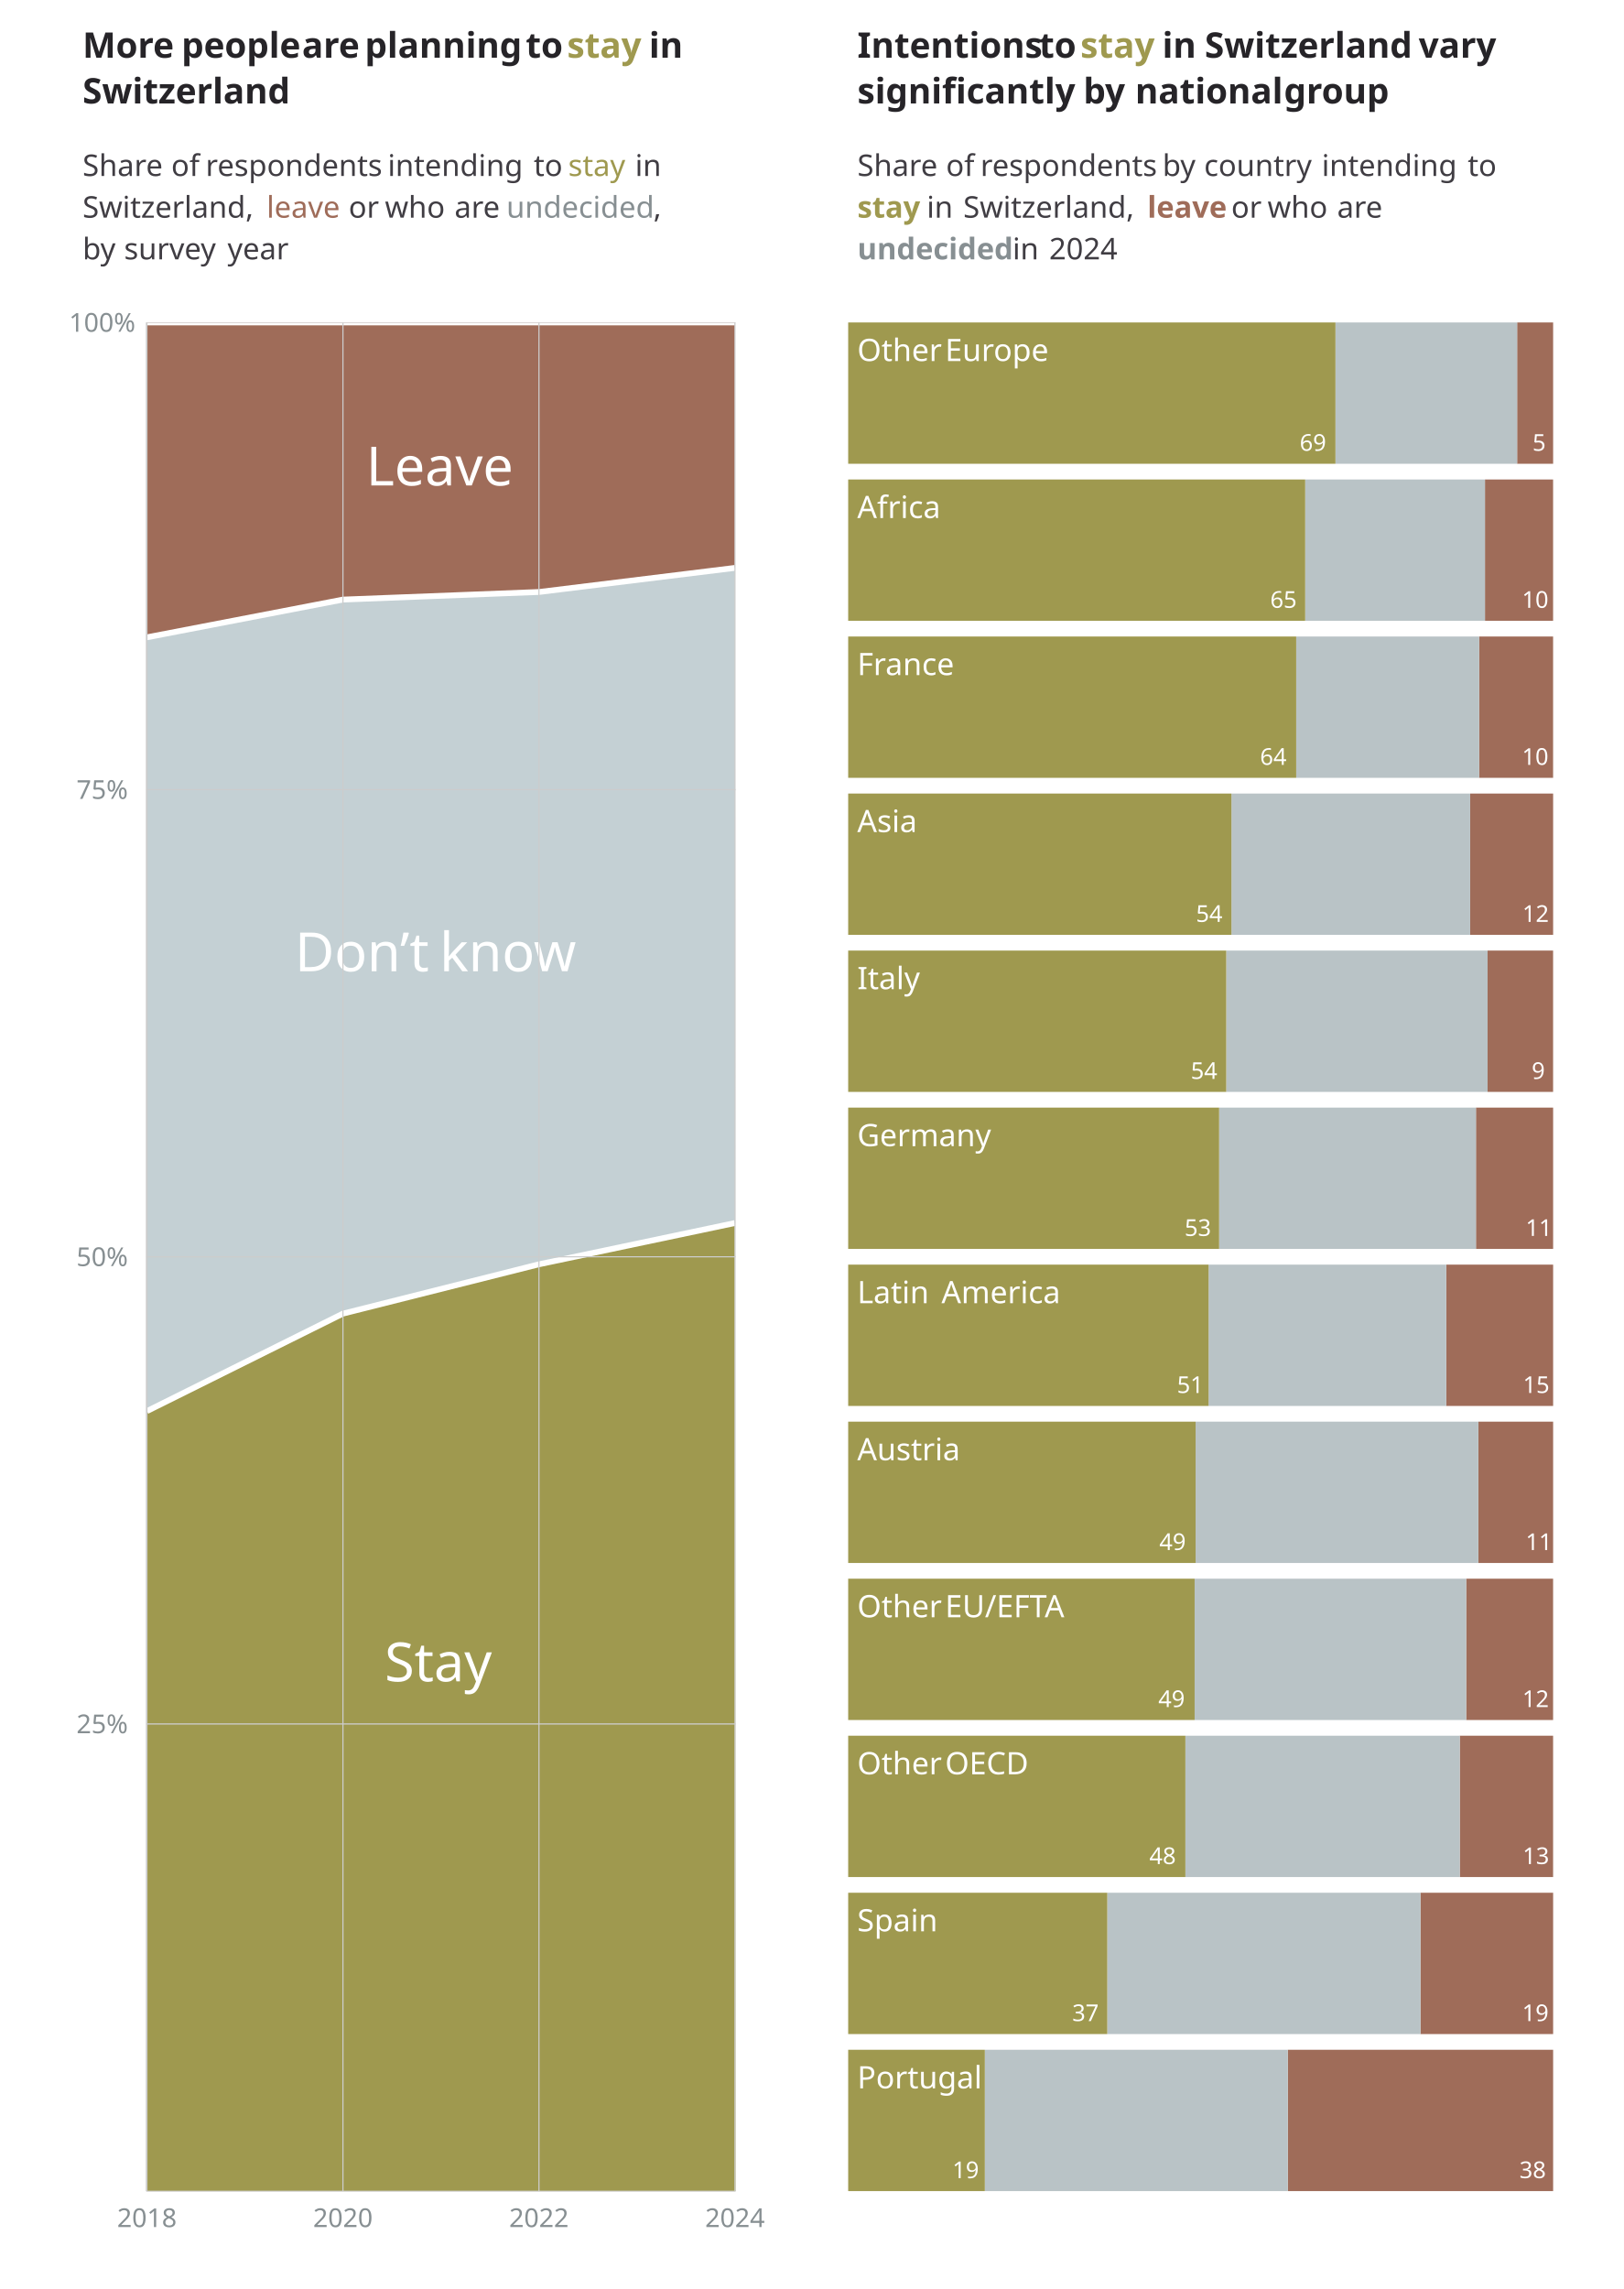
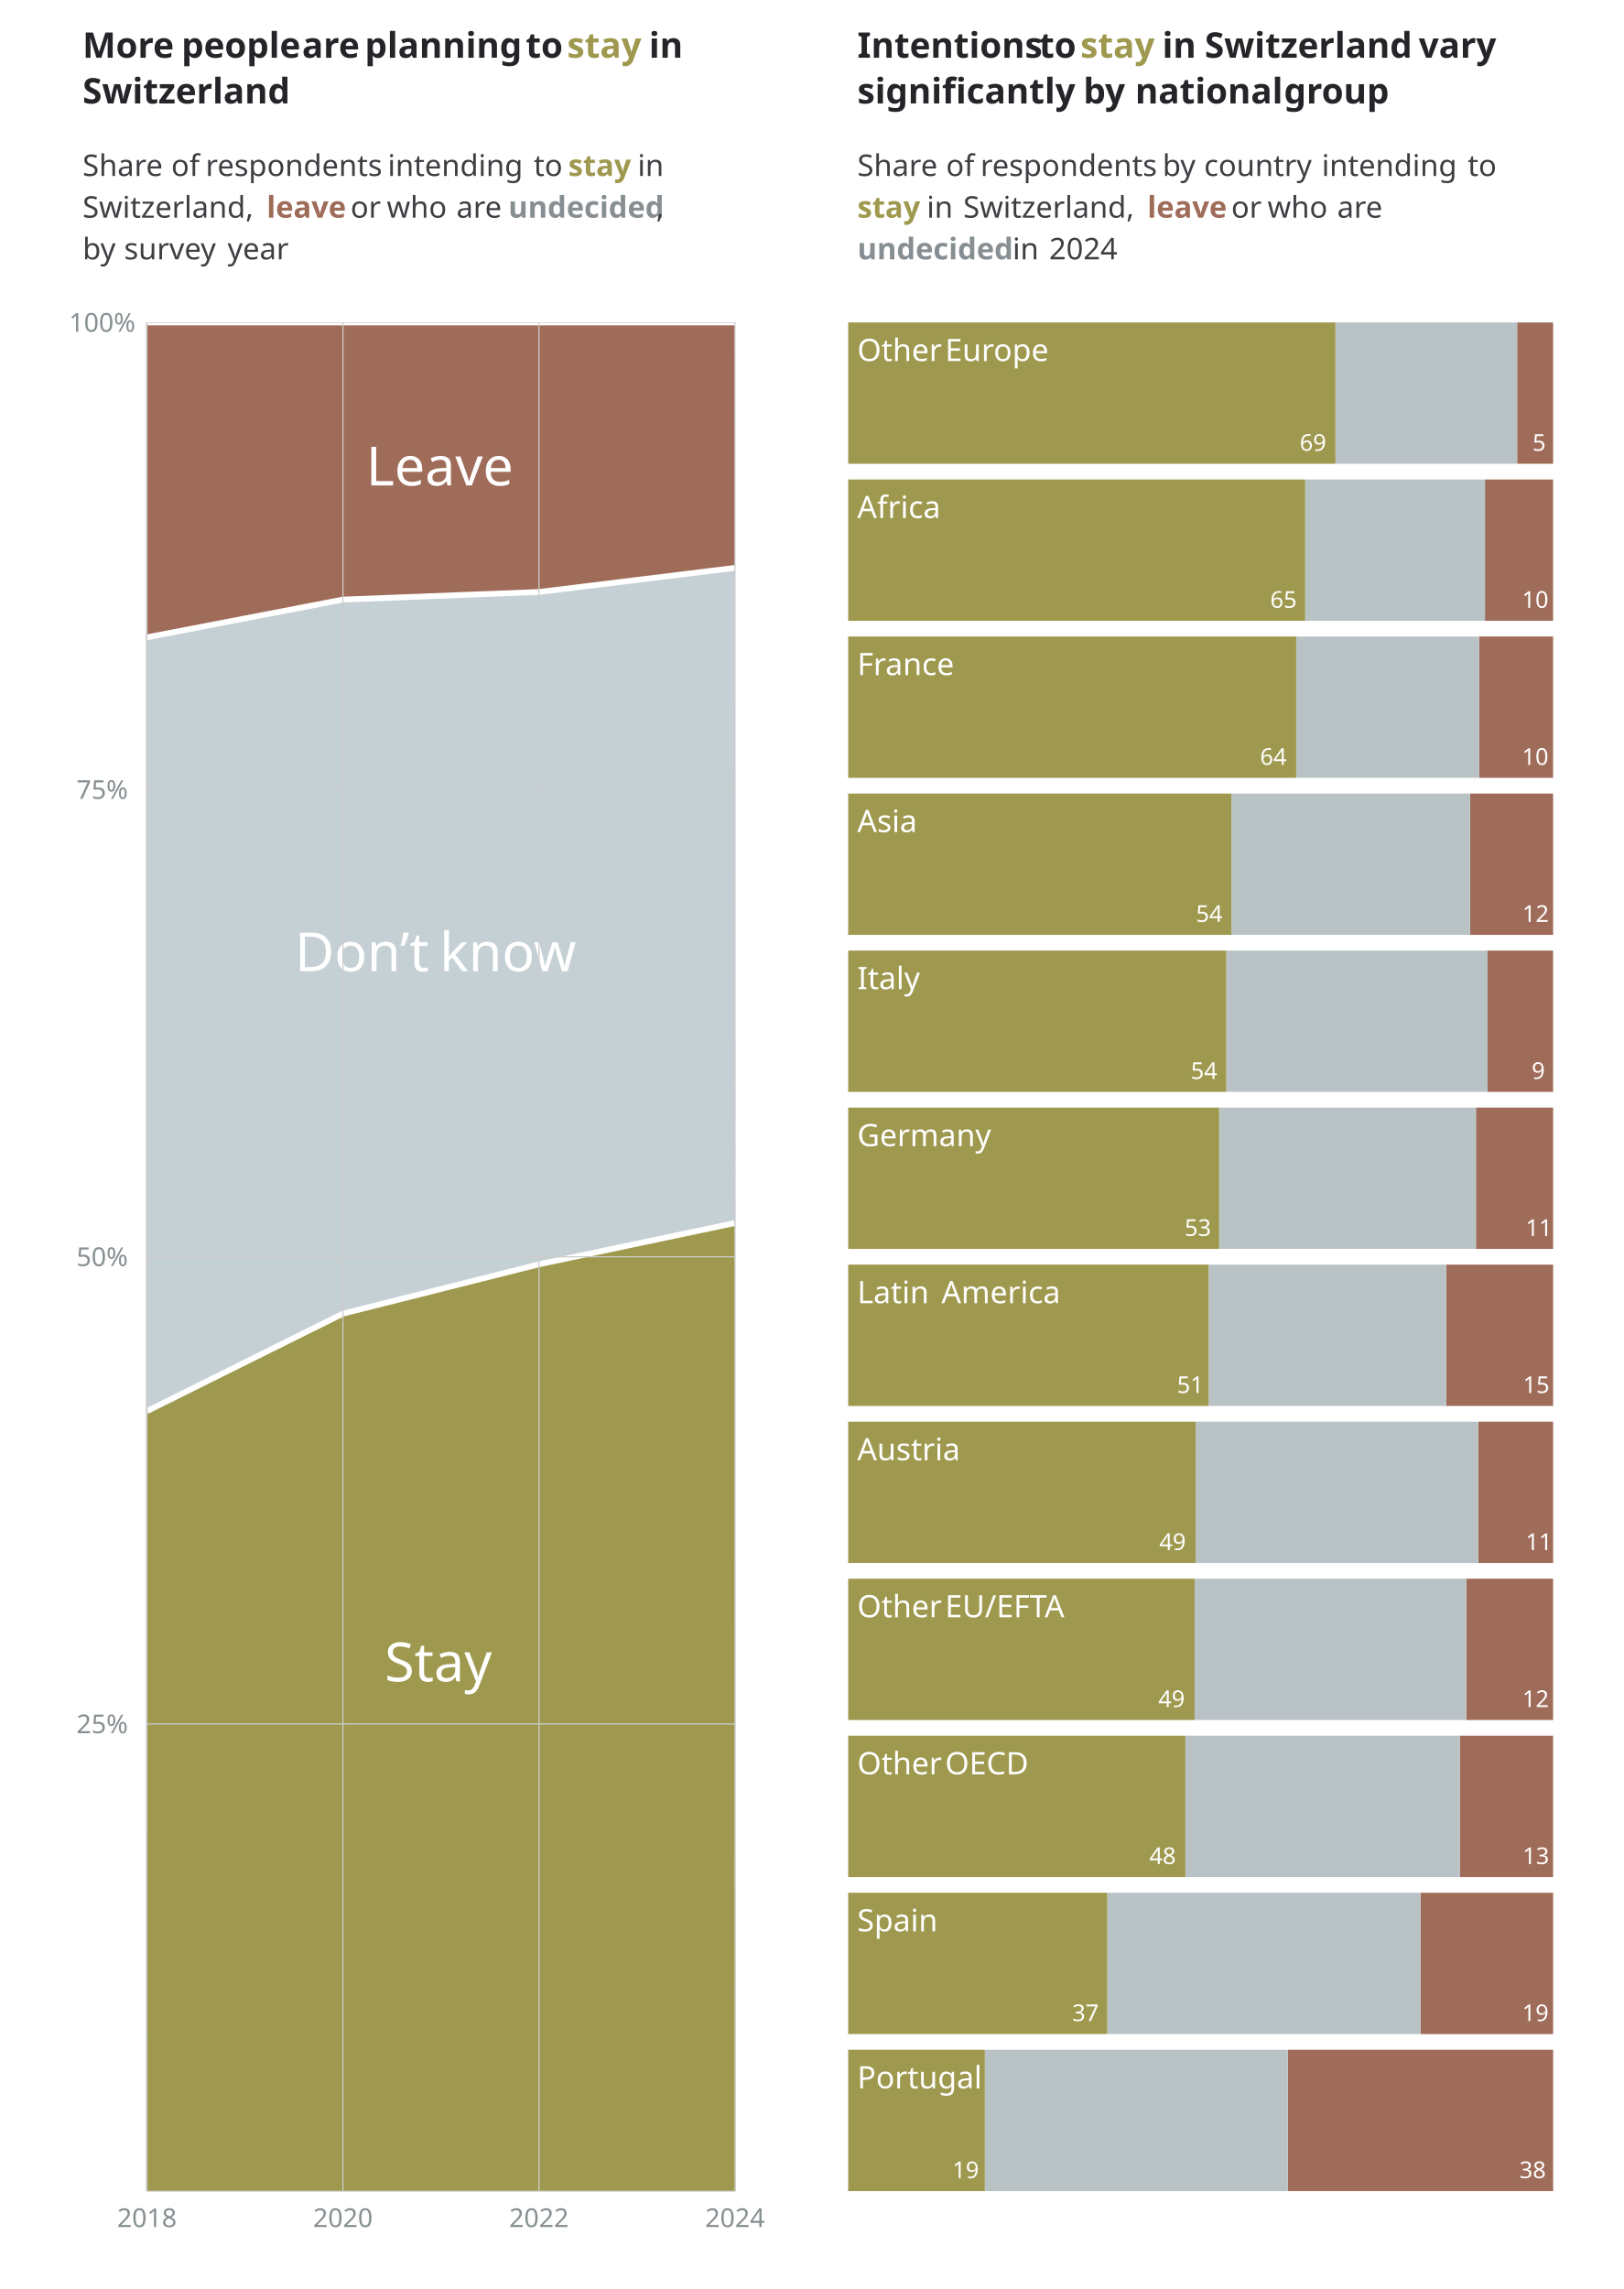
<svg xmlns="http://www.w3.org/2000/svg" width="597.60pt" height="842.40pt" viewBox="0 0 597.60 842.40">
  <g class="svglite">
    <defs>
      <style type="text/css">
    .svglite line, .svglite polyline, .svglite polygon, .svglite path, .svglite rect, .svglite circle {
      fill: none;
      stroke: #000000;
      stroke-linecap: round;
      stroke-linejoin: round;
      stroke-miterlimit: 10.00;
    }
    .svglite text {
      white-space: pre;
    }
    .svglite g.glyphgroup path {
      fill: inherit;
      stroke: none;
    }
  </style>
    </defs>
    <rect width="100%" height="100%" style="stroke: none; fill: #FFFFFF;" />
    <defs>
      <clipPath id="cpMC4wMHw1OTcuNjB8MC4wMHw4NDIuNDA=">
        <rect x="0.00" y="0.00" width="597.60" height="842.40" />
      </clipPath>
    </defs>
    <g clip-path="url(#cpMC4wMHw1OTcuNjB8MC4wMHw4NDIuNDA=)">
      <rect x="0.00" y="0.00" width="597.60" height="842.40" style="stroke-width: 1.07; stroke: #FFFFFF; fill: #FFFFFF;" />
    </g>
    <defs>
      <clipPath id="cpNTMuODd8NTcyLjIwfDExOC42N3w4MDYuMzg=">
        <rect x="53.87" y="118.67" width="518.33" height="687.70" />
      </clipPath>
    </defs>
    <g clip-path="url(#cpNTMuODd8NTcyLjIwfDExOC42N3w4MDYuMzg=)">
</g>
    <g clip-path="url(#cpMC4wMHw1OTcuNjB8MC4wMHw4NDIuNDA=)">
</g>
    <defs>
      <clipPath id="cpNS40OHwyOTAuNjd8NS40OHw4MzYuOTI=">
        <rect x="5.48" y="5.48" width="285.19" height="831.44" />
      </clipPath>
    </defs>
    <g clip-path="url(#cpNS40OHwyOTAuNjd8NS40OHw4MzYuOTI=)">
      <rect x="5.48" y="5.48" width="285.19" height="831.44" style="stroke-width: 0.00; stroke: none; fill: #FFFFFF;" />
    </g>
    <g clip-path="url(#cpMC4wMHw1OTcuNjB8MC4wMHw4NDIuNDA=)">
</g>
    <defs>
      <clipPath id="cpMjkwLjY3fDU5Mi4xMnw1LjQ4fDgzNi45Mg==">
        <rect x="290.67" y="5.48" width="301.45" height="831.44" />
      </clipPath>
    </defs>
    <g clip-path="url(#cpMjkwLjY3fDU5Mi4xMnw1LjQ4fDgzNi45Mg==)">
      <rect x="290.67" y="5.48" width="301.45" height="831.44" style="stroke-width: 0.00; stroke: none; fill: #FFFFFF;" />
    </g>
    <g clip-path="url(#cpMC4wMHw1OTcuNjB8MC4wMHw4NDIuNDA=)">
</g>
    <defs>
      <clipPath id="cpNTMuODd8MjcwLjc0fDExOC42N3w4MDYuMzg=">
        <rect x="53.87" y="118.67" width="216.88" height="687.70" />
      </clipPath>
    </defs>
    <g clip-path="url(#cpNTMuODd8MjcwLjc0fDExOC42N3w4MDYuMzg=)">
      <polygon points="54.08,118.67 54.30,118.67 126.01,118.67 126.23,118.67 126.45,118.67 198.16,118.67 198.38,118.67 198.60,118.67 270.31,118.67 270.53,118.67 270.74,806.38 270.53,208.99 270.31,209.02 198.60,217.84 198.38,217.86 198.16,217.87 126.45,220.65 126.23,220.65 126.01,220.70 54.30,234.50 54.08,234.54 53.87,806.38 " style="stroke-width: 0.00; stroke: none; stroke-linecap: butt; fill: #9F6C59;" />
      <polyline points="54.08,118.67 54.30,118.67 126.01,118.67 126.23,118.67 126.45,118.67 198.16,118.67 198.38,118.67 198.60,118.67 270.31,118.67 270.53,118.67 " style="stroke-width: 2.13; stroke: #FFFFFF; stroke-linecap: butt;" />
      <polygon points="54.08,234.54 54.30,234.50 126.01,220.70 126.23,220.65 126.45,220.65 198.16,217.87 198.38,217.86 198.60,217.84 270.31,209.02 270.53,208.99 270.74,806.38 270.53,450.09 270.31,450.14 198.60,465.24 198.38,465.29 198.16,465.34 126.45,483.39 126.23,483.44 126.01,483.55 54.30,519.21 54.08,519.32 53.87,806.38 " style="stroke-width: 0.00; stroke: none; stroke-linecap: butt; fill: #C4D0D4;" />
      <polyline points="54.08,234.54 54.30,234.50 126.01,220.70 126.23,220.65 126.45,220.65 198.16,217.87 198.38,217.86 198.60,217.84 270.31,209.02 270.53,208.99 " style="stroke-width: 2.13; stroke: #FFFFFF; stroke-linecap: butt;" />
      <polygon points="54.08,519.32 54.30,519.21 126.01,483.55 126.23,483.44 126.45,483.39 198.16,465.34 198.38,465.29 198.60,465.24 270.31,450.14 270.53,450.09 270.74,806.38 270.53,806.38 270.31,806.38 198.60,806.38 198.38,806.38 198.16,806.38 126.45,806.38 126.23,806.38 126.01,806.38 54.30,806.38 54.08,806.38 53.87,806.38 " style="stroke-width: 0.00; stroke: none; stroke-linecap: butt; fill: #9F994F;" />
      <polyline points="54.08,519.32 54.30,519.21 126.01,483.55 126.23,483.44 126.45,483.39 198.16,465.34 198.38,465.29 198.60,465.24 270.31,450.14 270.53,450.09 " style="stroke-width: 2.13; stroke: #FFFFFF; stroke-linecap: butt;" />
      <text x="141.59" y="618.77" style="font-size: 19.92px;fill: #FFFFFF; font-family: &quot;Roboto Slab&quot;;">Stay</text>
      <text x="108.54" y="357.45" style="font-size: 19.92px;fill: #FFFFFF; font-family: &quot;Roboto Slab&quot;;">Don’t</text>
      <text x="161.83" y="357.45" style="font-size: 19.92px;fill: #FFFFFF; font-family: &quot;Roboto Slab&quot;;">know</text>
      <text x="134.75" y="178.65" style="font-size: 19.92px;fill: #FFFFFF; font-family: &quot;Roboto Slab&quot;;">Leave</text>
      <rect x="53.87" y="118.67" width="216.88" height="687.70" style="stroke-width: 0.00; stroke: none;" />
      <polyline points="53.87,634.45 270.74,634.45 " style="stroke-width: 0.43; stroke: #CCCCCC; stroke-linecap: butt;" />
      <polyline points="53.87,462.53 270.74,462.53 " style="stroke-width: 0.43; stroke: #CCCCCC; stroke-linecap: butt;" />
      <polyline points="53.87,290.60 270.74,290.60 " style="stroke-width: 0.43; stroke: #CCCCCC; stroke-linecap: butt;" />
      <polyline points="53.87,118.67 270.74,118.67 " style="stroke-width: 0.43; stroke: #CCCCCC; stroke-linecap: butt;" />
      <polyline points="54.08,806.38 54.08,118.67 " style="stroke-width: 0.43; stroke: #CCCCCC; stroke-linecap: butt;" />
      <polyline points="126.23,806.38 126.23,118.67 " style="stroke-width: 0.43; stroke: #CCCCCC; stroke-linecap: butt;" />
      <polyline points="198.38,806.38 198.38,118.67 " style="stroke-width: 0.43; stroke: #CCCCCC; stroke-linecap: butt;" />
      <polyline points="270.53,806.38 270.53,118.67 " style="stroke-width: 0.43; stroke: #CCCCCC; stroke-linecap: butt;" />
    </g>
    <g clip-path="url(#cpMC4wMHw1OTcuNjB8MC4wMHw4NDIuNDA=)">
      <polyline points="53.87,806.38 53.87,118.67 " style="stroke-width: 0.32; stroke: #CCCCCC; stroke-linecap: butt;" />
      <text x="37.62" y="637.86" text-anchor="middle" style="font-size: 9.60px;fill: #878F92; font-family: &quot;Roboto Slab&quot;;">25%</text>
      <text x="37.62" y="465.94" text-anchor="middle" style="font-size: 9.60px;fill: #878F92; font-family: &quot;Roboto Slab&quot;;">50%</text>
      <text x="37.62" y="294.01" text-anchor="middle" style="font-size: 9.60px;fill: #878F92; font-family: &quot;Roboto Slab&quot;;">75%</text>
      <text x="37.62" y="122.09" text-anchor="middle" style="font-size: 9.60px;fill: #878F92; font-family: &quot;Roboto Slab&quot;;">100%</text>
      <polyline points="53.87,806.38 270.74,806.38 " style="stroke-width: 0.32; stroke: #CCCCCC; stroke-linecap: butt;" />
      <text x="54.08" y="819.61" text-anchor="middle" style="font-size: 9.60px;fill: #878F92; font-family: &quot;Roboto Slab&quot;;">2018</text>
      <text x="126.23" y="819.61" text-anchor="middle" style="font-size: 9.60px;fill: #878F92; font-family: &quot;Roboto Slab&quot;;">2020</text>
      <text x="198.38" y="819.61" text-anchor="middle" style="font-size: 9.60px;fill: #878F92; font-family: &quot;Roboto Slab&quot;;">2022</text>
      <text x="270.53" y="819.61" text-anchor="middle" style="font-size: 9.60px;fill: #878F92; font-family: &quot;Roboto Slab&quot;;">2024</text>
      <text x="30.39" y="64.77" style="font-size: 11.00px;fill: #403D43; font-family: &quot;Roboto Slab&quot;;">Share</text>
      <text x="63.02" y="64.77" style="font-size: 11.00px;fill: #403D43; font-family: &quot;Roboto Slab&quot;;">of</text>
      <text x="75.68" y="64.77" style="font-size: 11.00px;fill: #403D43; font-family: &quot;Roboto Slab&quot;;">respondents</text>
      <text x="142.71" y="64.77" style="font-size: 11.00px;fill: #403D43; font-family: &quot;Roboto Slab&quot;;">intending</text>
      <text x="196.45" y="64.77" style="font-size: 11.00px;fill: #403D43; font-family: &quot;Roboto Slab&quot;;">to</text>
-       <text x="209.15" y="64.77" style="font-size: 11.00px;fill: #9F994F; font-family: &quot;Roboto Slab&quot;;">stay</text>
-       <text x="233.77" y="64.77" style="font-size: 11.00px;fill: #403D43; font-family: &quot;Roboto Slab&quot;;">in</text>
+       <text x="209.15" y="64.77" style="font-size: 11.00px; font-weight: 800;fill: #9F994F; font-family: &quot;Roboto Slab&quot;;">stay</text>
+       <text x="234.69" y="64.77" style="font-size: 11.00px;fill: #403D43; font-family: &quot;Roboto Slab&quot;;">in</text>
      <text x="30.39" y="80.11" style="font-size: 11.00px;fill: #403D43; font-family: &quot;Roboto Slab&quot;;">Switzerland,</text>
-       <text x="98.14" y="80.11" style="font-size: 11.00px;fill: #9F6C59; font-family: &quot;Roboto Slab&quot;;">leave</text>
-       <text x="128.32" y="80.11" style="font-size: 11.00px;fill: #403D43; font-family: &quot;Roboto Slab&quot;;">or</text>
-       <text x="141.68" y="80.11" style="font-size: 11.00px;fill: #403D43; font-family: &quot;Roboto Slab&quot;;">who</text>
-       <text x="167.30" y="80.11" style="font-size: 11.00px;fill: #403D43; font-family: &quot;Roboto Slab&quot;;">are</text>
-       <text x="186.39" y="80.11" style="font-size: 11.00px;fill: #878F92; font-family: &quot;Roboto Slab&quot;;">undecided</text>
-       <text x="240.52" y="80.11" style="font-size: 11.00px;fill: #403D43; font-family: &quot;Roboto Slab&quot;;">,</text>
+       <text x="98.14" y="80.11" style="font-size: 11.00px; font-weight: 800;fill: #9F6C59; font-family: &quot;Roboto Slab&quot;;">leave</text>
+       <text x="129.02" y="80.11" style="font-size: 11.00px;fill: #403D43; font-family: &quot;Roboto Slab&quot;;">or</text>
+       <text x="142.38" y="80.11" style="font-size: 11.00px;fill: #403D43; font-family: &quot;Roboto Slab&quot;;">who</text>
+       <text x="168.00" y="80.11" style="font-size: 11.00px;fill: #403D43; font-family: &quot;Roboto Slab&quot;;">are</text>
+       <text x="187.09" y="80.11" style="font-size: 11.00px; font-weight: 800;fill: #878F92; font-family: &quot;Roboto Slab&quot;;">undecided</text>
+       <text x="241.50" y="80.11" style="font-size: 11.00px;fill: #403D43; font-family: &quot;Roboto Slab&quot;;">,</text>
      <text x="30.39" y="95.45" style="font-size: 11.00px;fill: #403D43; font-family: &quot;Roboto Slab&quot;;">by</text>
      <text x="45.67" y="95.45" style="font-size: 11.00px;fill: #403D43; font-family: &quot;Roboto Slab&quot;;">survey</text>
      <text x="83.74" y="95.45" style="font-size: 11.00px;fill: #403D43; font-family: &quot;Roboto Slab&quot;;">year</text>
      <text x="30.39" y="21.25" style="font-size: 13.00px; font-weight: 800;fill: #262428; font-family: &quot;Roboto Slab&quot;;">More</text>
      <text x="66.79" y="21.25" style="font-size: 13.00px; font-weight: 800;fill: #262428; font-family: &quot;Roboto Slab&quot;;">people</text>
      <text x="111.17" y="21.25" style="font-size: 13.00px; font-weight: 800;fill: #262428; font-family: &quot;Roboto Slab&quot;;">are</text>
      <text x="134.27" y="21.25" style="font-size: 13.00px; font-weight: 800;fill: #262428; font-family: &quot;Roboto Slab&quot;;">planning</text>
      <text x="193.51" y="21.25" style="font-size: 13.00px; font-weight: 800;fill: #262428; font-family: &quot;Roboto Slab&quot;;">to</text>
      <text x="208.74" y="21.25" style="font-size: 13.00px; font-weight: 800;fill: #9F994F; font-family: &quot;Roboto Slab&quot;;">stay</text>
      <text x="238.87" y="21.25" style="font-size: 13.00px; font-weight: 800;fill: #262428; font-family: &quot;Roboto Slab&quot;;">in</text>
      <text x="30.39" y="38.08" style="font-size: 13.00px; font-weight: 800;fill: #262428; font-family: &quot;Roboto Slab&quot;;">Switzerland</text>
      <rect x="311.94" y="118.67" width="260.25" height="687.70" style="stroke-width: 0.00; stroke: none; fill: #FFFFFF;" />
      <rect x="546.59" y="176.46" width="25.08" height="52.01" style="stroke-width: 1.16; stroke: none; stroke-linecap: butt; stroke-linejoin: miter; fill: #9F6C59;" />
      <rect x="541.14" y="292.04" width="30.54" height="52.01" style="stroke-width: 1.16; stroke: none; stroke-linecap: butt; stroke-linejoin: miter; fill: #9F6C59;" />
      <rect x="544.14" y="523.20" width="27.54" height="52.01" style="stroke-width: 1.16; stroke: none; stroke-linecap: butt; stroke-linejoin: miter; fill: #9F6C59;" />
      <rect x="544.44" y="234.25" width="27.23" height="52.01" style="stroke-width: 1.16; stroke: none; stroke-linecap: butt; stroke-linejoin: miter; fill: #9F6C59;" />
      <rect x="543.27" y="407.62" width="28.41" height="52.01" style="stroke-width: 1.16; stroke: none; stroke-linecap: butt; stroke-linejoin: miter; fill: #9F6C59;" />
      <rect x="547.56" y="349.83" width="24.11" height="52.01" style="stroke-width: 1.16; stroke: none; stroke-linecap: butt; stroke-linejoin: miter; fill: #9F6C59;" />
      <rect x="532.32" y="465.41" width="39.36" height="52.01" style="stroke-width: 1.16; stroke: none; stroke-linecap: butt; stroke-linejoin: miter; fill: #9F6C59;" />
      <rect x="539.67" y="580.99" width="32.00" height="52.01" style="stroke-width: 1.16; stroke: none; stroke-linecap: butt; stroke-linejoin: miter; fill: #9F6C59;" />
      <rect x="558.43" y="118.67" width="13.25" height="52.01" style="stroke-width: 1.16; stroke: none; stroke-linecap: butt; stroke-linejoin: miter; fill: #9F6C59;" />
      <rect x="537.32" y="638.78" width="34.35" height="52.01" style="stroke-width: 1.16; stroke: none; stroke-linecap: butt; stroke-linejoin: miter; fill: #9F6C59;" />
      <rect x="474.02" y="754.36" width="97.66" height="52.01" style="stroke-width: 1.16; stroke: none; stroke-linecap: butt; stroke-linejoin: miter; fill: #9F6C59;" />
      <rect x="522.84" y="696.57" width="48.84" height="52.01" style="stroke-width: 1.16; stroke: none; stroke-linecap: butt; stroke-linejoin: miter; fill: #9F6C59;" />
      <rect x="480.42" y="176.46" width="66.17" height="52.01" style="stroke-width: 1.16; stroke: none; stroke-linecap: butt; stroke-linejoin: miter; fill: #B9C3C6;" />
      <rect x="453.27" y="292.04" width="87.87" height="52.01" style="stroke-width: 1.16; stroke: none; stroke-linecap: butt; stroke-linejoin: miter; fill: #B9C3C6;" />
      <rect x="440.09" y="523.20" width="104.05" height="52.01" style="stroke-width: 1.16; stroke: none; stroke-linecap: butt; stroke-linejoin: miter; fill: #B9C3C6;" />
      <rect x="477.12" y="234.25" width="67.33" height="52.01" style="stroke-width: 1.16; stroke: none; stroke-linecap: butt; stroke-linejoin: miter; fill: #B9C3C6;" />
      <rect x="448.75" y="407.62" width="94.52" height="52.01" style="stroke-width: 1.16; stroke: none; stroke-linecap: butt; stroke-linejoin: miter; fill: #B9C3C6;" />
      <rect x="451.36" y="349.83" width="96.20" height="52.01" style="stroke-width: 1.16; stroke: none; stroke-linecap: butt; stroke-linejoin: miter; fill: #B9C3C6;" />
      <rect x="444.86" y="465.41" width="87.46" height="52.01" style="stroke-width: 1.16; stroke: none; stroke-linecap: butt; stroke-linejoin: miter; fill: #B9C3C6;" />
      <rect x="439.72" y="580.99" width="99.95" height="52.01" style="stroke-width: 1.16; stroke: none; stroke-linecap: butt; stroke-linejoin: miter; fill: #B9C3C6;" />
      <rect x="491.57" y="118.67" width="66.86" height="52.01" style="stroke-width: 1.16; stroke: none; stroke-linecap: butt; stroke-linejoin: miter; fill: #B9C3C6;" />
      <rect x="436.32" y="638.78" width="101.00" height="52.01" style="stroke-width: 1.16; stroke: none; stroke-linecap: butt; stroke-linejoin: miter; fill: #B9C3C6;" />
      <rect x="362.50" y="754.36" width="111.52" height="52.01" style="stroke-width: 1.16; stroke: none; stroke-linecap: butt; stroke-linejoin: miter; fill: #B9C3C6;" />
      <rect x="407.57" y="696.57" width="115.27" height="52.01" style="stroke-width: 1.16; stroke: none; stroke-linecap: butt; stroke-linejoin: miter; fill: #B9C3C6;" />
      <rect x="312.20" y="176.46" width="168.22" height="52.01" style="stroke-width: 1.16; stroke: none; stroke-linecap: butt; stroke-linejoin: miter; fill: #9F994F;" />
      <rect x="312.20" y="292.04" width="141.07" height="52.01" style="stroke-width: 1.16; stroke: none; stroke-linecap: butt; stroke-linejoin: miter; fill: #9F994F;" />
      <rect x="312.20" y="523.20" width="127.89" height="52.01" style="stroke-width: 1.16; stroke: none; stroke-linecap: butt; stroke-linejoin: miter; fill: #9F994F;" />
      <rect x="312.20" y="234.25" width="164.91" height="52.01" style="stroke-width: 1.16; stroke: none; stroke-linecap: butt; stroke-linejoin: miter; fill: #9F994F;" />
      <rect x="312.20" y="407.62" width="136.54" height="52.01" style="stroke-width: 1.16; stroke: none; stroke-linecap: butt; stroke-linejoin: miter; fill: #9F994F;" />
      <rect x="312.20" y="349.83" width="139.16" height="52.01" style="stroke-width: 1.16; stroke: none; stroke-linecap: butt; stroke-linejoin: miter; fill: #9F994F;" />
      <rect x="312.20" y="465.41" width="132.66" height="52.01" style="stroke-width: 1.16; stroke: none; stroke-linecap: butt; stroke-linejoin: miter; fill: #9F994F;" />
      <rect x="312.20" y="580.99" width="127.52" height="52.01" style="stroke-width: 1.16; stroke: none; stroke-linecap: butt; stroke-linejoin: miter; fill: #9F994F;" />
      <rect x="312.20" y="118.67" width="179.36" height="52.01" style="stroke-width: 1.16; stroke: none; stroke-linecap: butt; stroke-linejoin: miter; fill: #9F994F;" />
      <rect x="312.20" y="638.78" width="124.12" height="52.01" style="stroke-width: 1.16; stroke: none; stroke-linecap: butt; stroke-linejoin: miter; fill: #9F994F;" />
      <rect x="312.20" y="754.36" width="50.30" height="52.01" style="stroke-width: 1.16; stroke: none; stroke-linecap: butt; stroke-linejoin: miter; fill: #9F994F;" />
      <rect x="312.20" y="696.57" width="95.37" height="52.01" style="stroke-width: 1.16; stroke: none; stroke-linecap: butt; stroke-linejoin: miter; fill: #9F994F;" />
      <text x="350.57" y="801.60" style="font-size: 8.54px;fill: #FFFFFF; font-family: &quot;Roboto Slab&quot;;">19</text>
      <text x="394.66" y="743.81" style="font-size: 8.54px;fill: #FFFFFF; font-family: &quot;Roboto Slab&quot;;">37</text>
      <text x="423.06" y="686.02" style="font-size: 8.54px;fill: #FFFFFF; font-family: &quot;Roboto Slab&quot;;">48</text>
      <text x="426.36" y="628.23" style="font-size: 8.54px;fill: #FFFFFF; font-family: &quot;Roboto Slab&quot;;">49</text>
      <text x="426.73" y="570.44" style="font-size: 8.54px;fill: #FFFFFF; font-family: &quot;Roboto Slab&quot;;">49</text>
      <text x="433.24" y="512.65" style="font-size: 8.54px;fill: #FFFFFF; font-family: &quot;Roboto Slab&quot;;">51</text>
      <text x="436.03" y="454.86" style="font-size: 8.54px;fill: #FFFFFF; font-family: &quot;Roboto Slab&quot;;">53</text>
      <text x="438.31" y="397.07" style="font-size: 8.54px;fill: #FFFFFF; font-family: &quot;Roboto Slab&quot;;">54</text>
      <text x="440.22" y="339.28" style="font-size: 8.54px;fill: #FFFFFF; font-family: &quot;Roboto Slab&quot;;">54</text>
      <text x="463.80" y="281.49" style="font-size: 8.54px;fill: #FFFFFF; font-family: &quot;Roboto Slab&quot;;">64</text>
      <text x="467.55" y="223.70" style="font-size: 8.54px;fill: #FFFFFF; font-family: &quot;Roboto Slab&quot;;">65</text>
      <text x="478.39" y="165.91" style="font-size: 8.54px;fill: #FFFFFF; font-family: &quot;Roboto Slab&quot;;">69</text>
      <text x="559.27" y="801.60" style="font-size: 8.54px;fill: #FFFFFF; font-family: &quot;Roboto Slab&quot;;">38</text>
      <text x="560.27" y="743.81" style="font-size: 8.54px;fill: #FFFFFF; font-family: &quot;Roboto Slab&quot;;">19</text>
      <text x="560.47" y="686.02" style="font-size: 8.54px;fill: #FFFFFF; font-family: &quot;Roboto Slab&quot;;">13</text>
      <text x="560.36" y="628.23" style="font-size: 8.54px;fill: #FFFFFF; font-family: &quot;Roboto Slab&quot;;">12</text>
      <text x="561.56" y="570.44" style="font-size: 8.54px;fill: #FFFFFF; font-family: &quot;Roboto Slab&quot;;">11</text>
      <text x="560.57" y="512.65" style="font-size: 8.54px;fill: #FFFFFF; font-family: &quot;Roboto Slab&quot;;">15</text>
      <text x="561.56" y="454.86" style="font-size: 8.54px;fill: #FFFFFF; font-family: &quot;Roboto Slab&quot;;">11</text>
      <text x="563.79" y="397.07" style="font-size: 8.54px;fill: #FFFFFF; font-family: &quot;Roboto Slab&quot;;">9</text>
      <text x="560.36" y="339.28" style="font-size: 8.54px;fill: #FFFFFF; font-family: &quot;Roboto Slab&quot;;">12</text>
      <text x="560.21" y="281.49" style="font-size: 8.54px;fill: #FFFFFF; font-family: &quot;Roboto Slab&quot;;">10</text>
      <text x="560.21" y="223.70" style="font-size: 8.54px;fill: #FFFFFF; font-family: &quot;Roboto Slab&quot;;">10</text>
      <text x="564.09" y="165.91" style="font-size: 8.54px;fill: #FFFFFF; font-family: &quot;Roboto Slab&quot;;">5</text>
      <text x="315.54" y="768.56" style="font-size: 11.38px;fill: #FFFFFF; font-family: &quot;Roboto Slab&quot;;">Portugal</text>
      <text x="315.54" y="710.77" style="font-size: 11.38px;fill: #FFFFFF; font-family: &quot;Roboto Slab&quot;;">Spain</text>
      <text x="315.54" y="652.98" style="font-size: 11.38px;fill: #FFFFFF; font-family: &quot;Roboto Slab&quot;;">Other</text>
      <text x="347.87" y="652.98" style="font-size: 11.38px;fill: #FFFFFF; font-family: &quot;Roboto Slab&quot;;">OECD</text>
      <text x="315.54" y="595.19" style="font-size: 11.38px;fill: #FFFFFF; font-family: &quot;Roboto Slab&quot;;">Other</text>
      <text x="347.87" y="595.19" style="font-size: 11.38px;fill: #FFFFFF; font-family: &quot;Roboto Slab&quot;;">EU/EFTA</text>
      <text x="315.54" y="537.40" style="font-size: 11.38px;fill: #FFFFFF; font-family: &quot;Roboto Slab&quot;;">Austria</text>
      <text x="315.54" y="479.61" style="font-size: 11.38px;fill: #FFFFFF; font-family: &quot;Roboto Slab&quot;;">Latin</text>
      <text x="346.53" y="479.61" style="font-size: 11.38px;fill: #FFFFFF; font-family: &quot;Roboto Slab&quot;;">America</text>
      <text x="315.54" y="421.82" style="font-size: 11.38px;fill: #FFFFFF; font-family: &quot;Roboto Slab&quot;;">Germany</text>
      <text x="315.54" y="364.03" style="font-size: 11.38px;fill: #FFFFFF; font-family: &quot;Roboto Slab&quot;;">Italy</text>
      <text x="315.54" y="306.24" style="font-size: 11.38px;fill: #FFFFFF; font-family: &quot;Roboto Slab&quot;;">Asia</text>
      <text x="315.54" y="248.45" style="font-size: 11.38px;fill: #FFFFFF; font-family: &quot;Roboto Slab&quot;;">France</text>
      <text x="315.54" y="190.66" style="font-size: 11.38px;fill: #FFFFFF; font-family: &quot;Roboto Slab&quot;;">Africa</text>
      <text x="315.54" y="132.87" style="font-size: 11.38px;fill: #FFFFFF; font-family: &quot;Roboto Slab&quot;;">Other</text>
      <text x="347.87" y="132.87" style="font-size: 11.38px;fill: #FFFFFF; font-family: &quot;Roboto Slab&quot;;">Europe</text>
      <text x="315.58" y="64.77" style="font-size: 11.00px;fill: #403D43; font-family: &quot;Roboto Slab&quot;;">Share</text>
      <text x="348.21" y="64.77" style="font-size: 11.00px;fill: #403D43; font-family: &quot;Roboto Slab&quot;;">of</text>
      <text x="360.87" y="64.77" style="font-size: 11.00px;fill: #403D43; font-family: &quot;Roboto Slab&quot;;">respondents</text>
      <text x="427.90" y="64.77" style="font-size: 11.00px;fill: #403D43; font-family: &quot;Roboto Slab&quot;;">by</text>
      <text x="443.19" y="64.77" style="font-size: 11.00px;fill: #403D43; font-family: &quot;Roboto Slab&quot;;">country</text>
      <text x="486.50" y="64.77" style="font-size: 11.00px;fill: #403D43; font-family: &quot;Roboto Slab&quot;;">intending</text>
      <text x="540.24" y="64.77" style="font-size: 11.00px;fill: #403D43; font-family: &quot;Roboto Slab&quot;;">to</text>
      <text x="315.58" y="80.11" style="font-size: 11.00px; font-weight: 800;fill: #9F994F; font-family: &quot;Roboto Slab&quot;;">stay</text>
      <text x="341.12" y="80.11" style="font-size: 11.00px;fill: #403D43; font-family: &quot;Roboto Slab&quot;;">in</text>
      <text x="354.56" y="80.11" style="font-size: 11.00px;fill: #403D43; font-family: &quot;Roboto Slab&quot;;">Switzerland,</text>
      <text x="422.32" y="80.11" style="font-size: 11.00px; font-weight: 800;fill: #9F6C59; font-family: &quot;Roboto Slab&quot;;">leave</text>
      <text x="453.20" y="80.11" style="font-size: 11.00px;fill: #403D43; font-family: &quot;Roboto Slab&quot;;">or</text>
      <text x="466.56" y="80.11" style="font-size: 11.00px;fill: #403D43; font-family: &quot;Roboto Slab&quot;;">who</text>
      <text x="492.18" y="80.11" style="font-size: 11.00px;fill: #403D43; font-family: &quot;Roboto Slab&quot;;">are</text>
      <text x="315.58" y="95.45" style="font-size: 11.00px; font-weight: 800;fill: #878F92; font-family: &quot;Roboto Slab&quot;;">undecided</text>
      <text x="372.71" y="95.45" style="font-size: 11.00px;fill: #403D43; font-family: &quot;Roboto Slab&quot;;">in</text>
      <text x="386.16" y="95.45" style="font-size: 11.00px;fill: #403D43; font-family: &quot;Roboto Slab&quot;;">2024</text>
      <text x="315.58" y="21.25" style="font-size: 13.00px; font-weight: 800;fill: #262428; font-family: &quot;Roboto Slab&quot;;">Intentions</text>
      <text x="382.45" y="21.25" style="font-size: 13.00px; font-weight: 800;fill: #262428; font-family: &quot;Roboto Slab&quot;;">to</text>
      <text x="397.68" y="21.25" style="font-size: 13.00px; font-weight: 800;fill: #9F994F; font-family: &quot;Roboto Slab&quot;;">stay</text>
      <text x="427.81" y="21.25" style="font-size: 13.00px; font-weight: 800;fill: #262428; font-family: &quot;Roboto Slab&quot;;">in</text>
      <text x="443.43" y="21.25" style="font-size: 13.00px; font-weight: 800;fill: #262428; font-family: &quot;Roboto Slab&quot;;">Switzerland</text>
      <text x="522.20" y="21.25" style="font-size: 13.00px; font-weight: 800;fill: #262428; font-family: &quot;Roboto Slab&quot;;">vary</text>
      <text x="315.58" y="38.08" style="font-size: 13.00px; font-weight: 800;fill: #262428; font-family: &quot;Roboto Slab&quot;;">significantly</text>
      <text x="398.76" y="38.08" style="font-size: 13.00px; font-weight: 800;fill: #262428; font-family: &quot;Roboto Slab&quot;;">by</text>
      <text x="417.82" y="38.08" style="font-size: 13.00px; font-weight: 800;fill: #262428; font-family: &quot;Roboto Slab&quot;;">national</text>
      <text x="472.61" y="38.08" style="font-size: 13.00px; font-weight: 800;fill: #262428; font-family: &quot;Roboto Slab&quot;;">group</text>
    </g>
  </g>
</svg>
